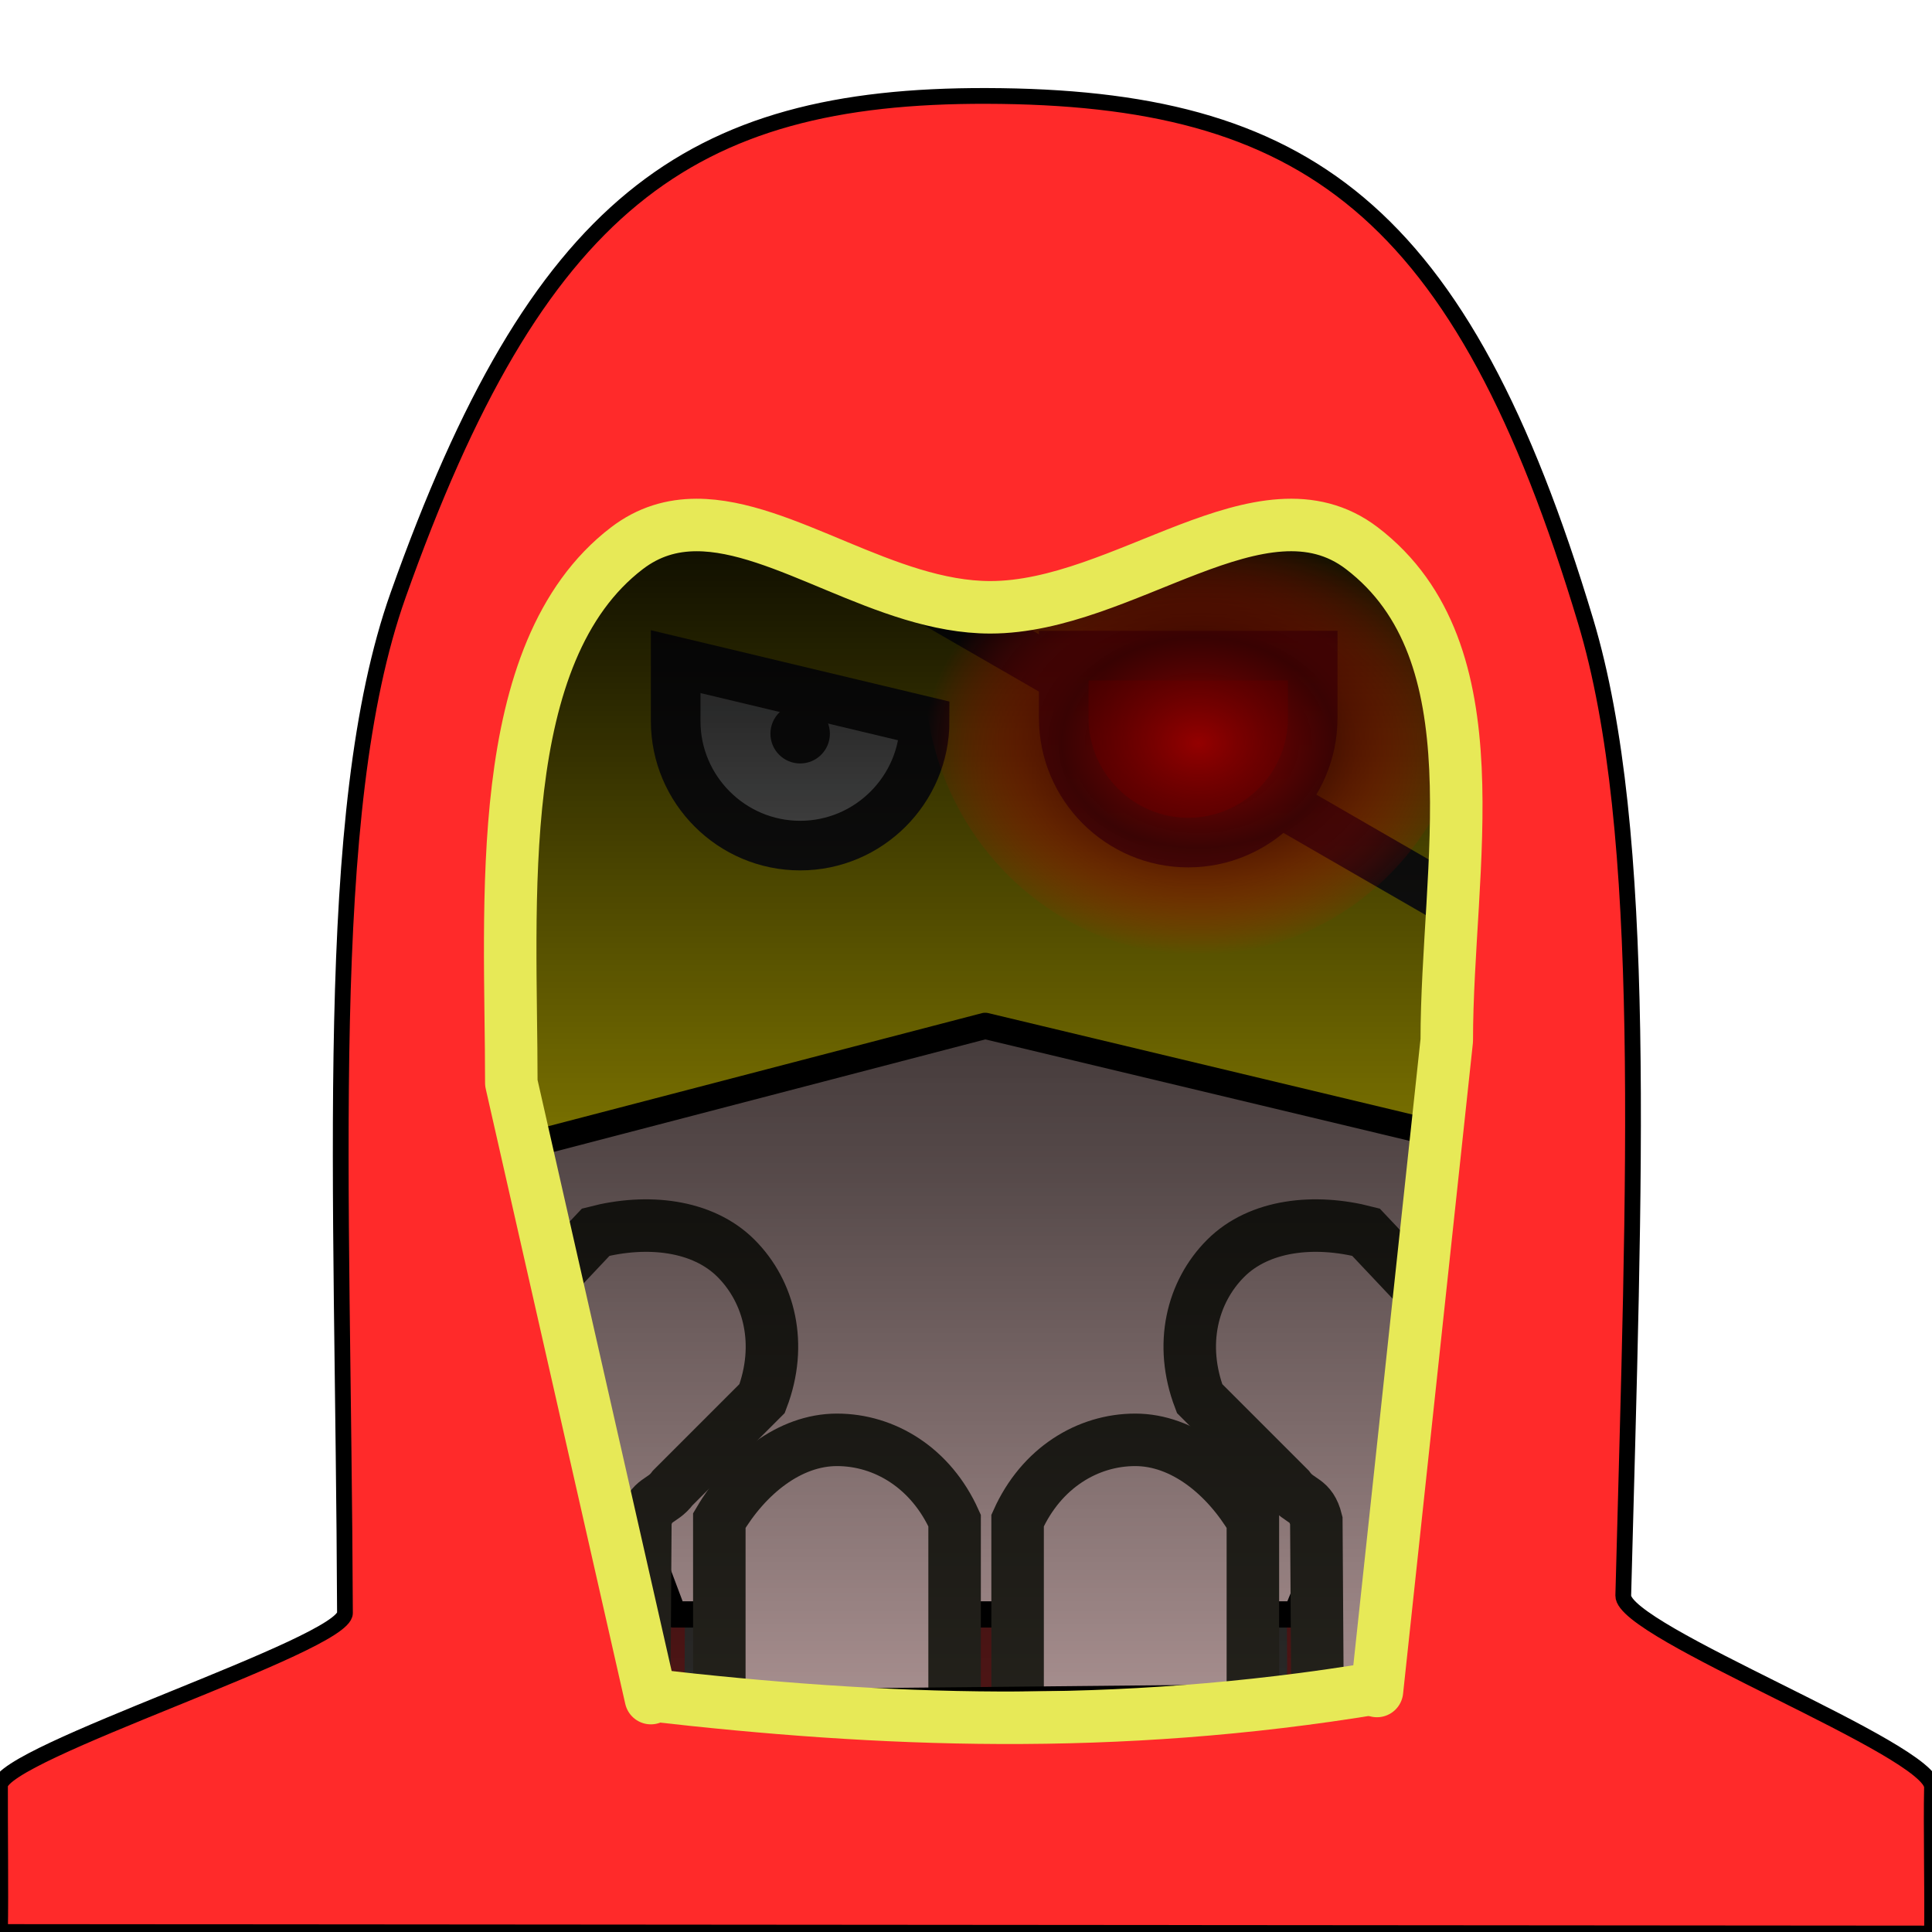
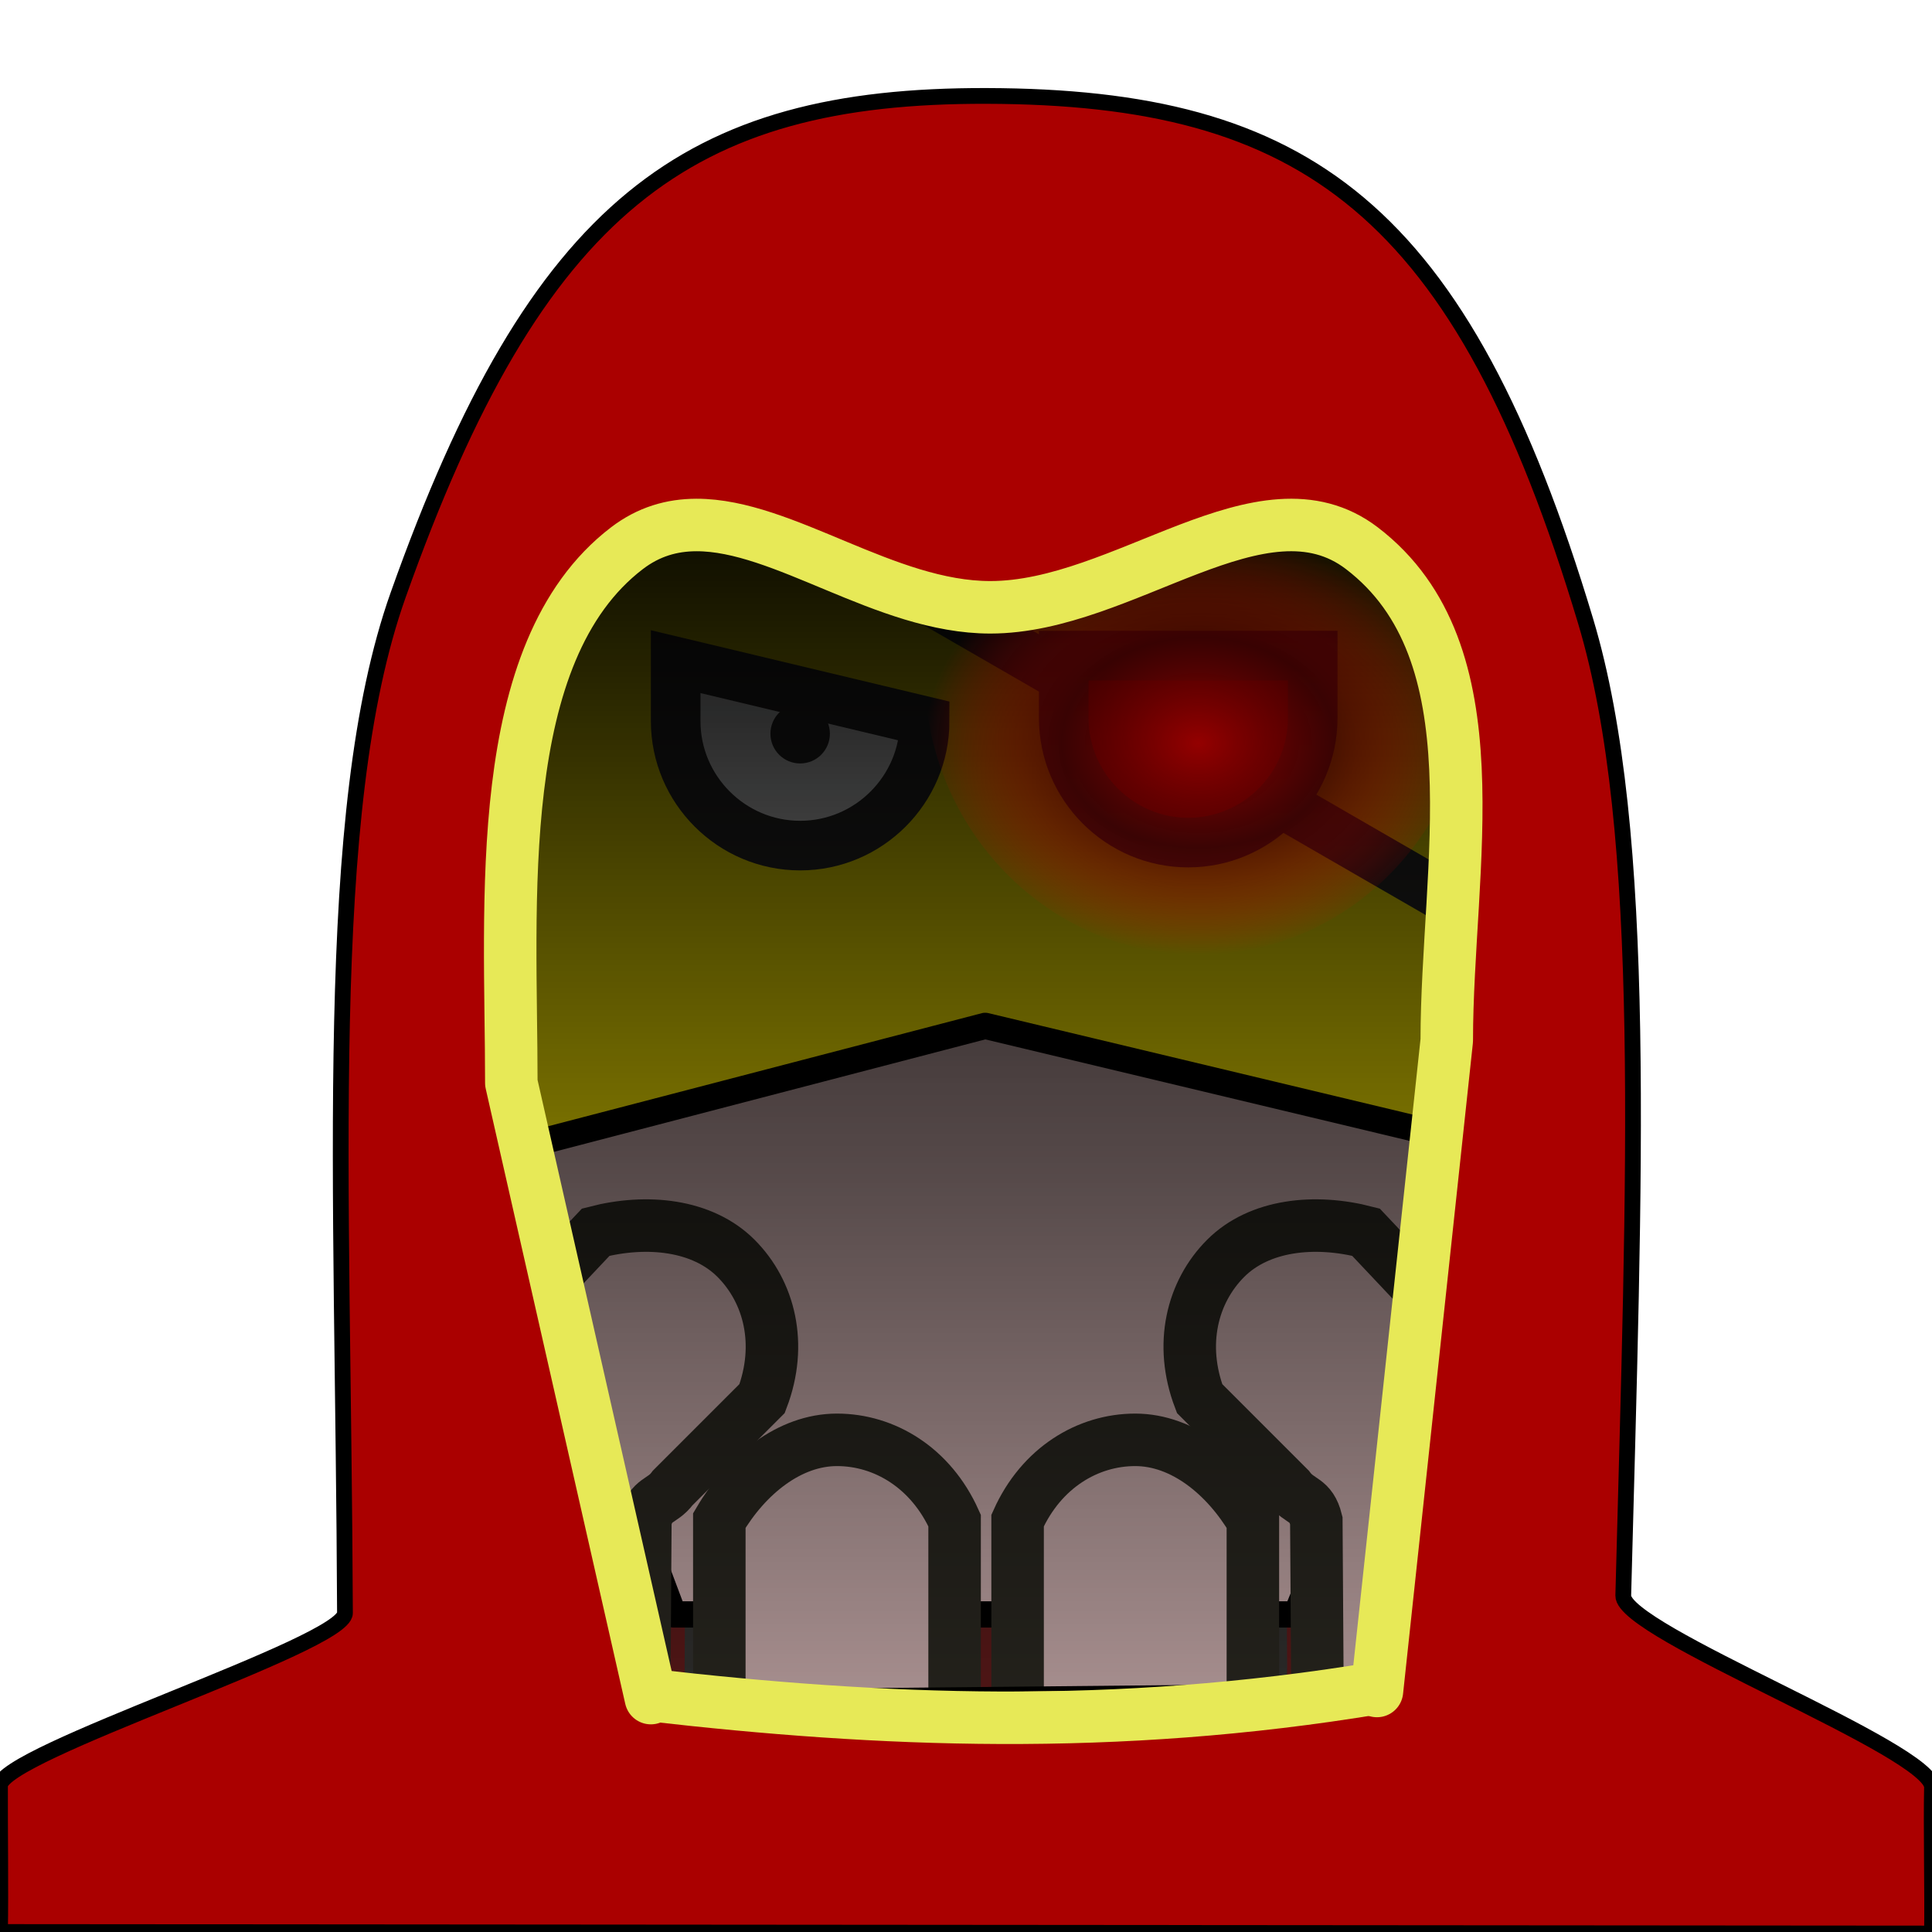
<svg xmlns="http://www.w3.org/2000/svg" xmlns:xlink="http://www.w3.org/1999/xlink" xml:space="preserve" width="368" height="368" version="1.1" style="clip-rule:evenodd;fill-rule:evenodd;image-rendering:optimizeQuality;shape-rendering:geometricPrecision;text-rendering:geometricPrecision" viewBox="0 0 3833.463 3833.366" id="svg2">
  <defs id="defs4">
    <linearGradient id="linearGradient4577">
      <stop style="stop-color:#940000;stop-opacity:1" offset="0" id="stop4573" />
      <stop id="stop4581" offset="0.5" style="stop-color:#570000;stop-opacity:0.624" />
      <stop style="stop-color:#ff0000;stop-opacity:0;" offset="1" id="stop4575" />
    </linearGradient>
    <linearGradient id="linearGradient4572">
      <stop style="stop-color:#000000;stop-opacity:1;" offset="0" id="stop4568" />
      <stop id="stop4535" offset="0.564" style="stop-color:#000000;stop-opacity:0.498;" />
      <stop style="stop-color:#000000;stop-opacity:0;" offset="1" id="stop4570" />
    </linearGradient>
    <style type="text/css" id="style6">
    .str0 {stroke:#2B2A29;stroke-width:98.425}
    .fil3 {fill:none}
    .fil2 {fill:#2B2A29}
    .fil0 {fill:#FEFEFE}
    .fil1 {fill:#FFED00}
   </style>
    <linearGradient xlink:href="#linearGradient4572" id="linearGradient4574" x1="589.818" y1="1794.455" x2="3132.081" y2="1794.455" gradientUnits="userSpaceOnUse" gradientTransform="matrix(1,0,0,0.7494579,311.4359,-3277.541)" />
    <radialGradient xlink:href="#linearGradient4577" id="radialGradient4579" cx="4078" cy="3115.5" fx="4078" fy="3115.5" r="543.213" gradientTransform="matrix(1,0,0,0.7735693,-1700.119,-935.606)" gradientUnits="userSpaceOnUse" />
  </defs>
  <path style="display:inline;fill:#501616;fill-rule:evenodd;stroke:#000000;stroke-width:10.417px;stroke-linecap:butt;stroke-linejoin:miter;stroke-opacity:1" d="M 1243.905,979.53 C 973.5,1195.599 921.658,1662.573 921.658,2033.975 L 798.485,3470.202 H 3147.706 L 3024.534,2033.975 c 0,-359.094 -51.842,-838.377 -322.247,-1054.445 -395.395,-315.942 -1062.987,-315.942 -1458.382,0 z" id="path4492" />
  <g id="Слой_x0020_1" transform="translate(-1720.332,-1629.217)" style="display:inline">
    <path class="fil1 str0" d="m 2512,4938 v -7 -1704 c 0,-643 522,-1165 1165,-1165 643,0 1165,522 1165,1165 v 1704 c 0,2 0,5 0,7 0,139 -105,252 -235,252 -130,0 -235,-113 -235,-252 0,-2 0,-4 0,-7 l -6,-911 c -52,25 -100,55 -146,90 l 5,820 c 0,2 0,5 0,7 0,139 -105,252 -235,252 -130,0 -235,-113 -235,-252 0,-2 0,-4 0,-7 l -2,-698 c -27,0 -52,1 -76,1 -26,0 -52,-1 -79,-1 v 698 c 0,2 0,5 0,7 0,139 -105,252 -235,252 -130,0 -235,-113 -235,-252 0,-3 0,-5 0,-7 l 5,-820 c -46,-35 -94,-65 -146,-90 l -6,911 c 0,2 0,5 0,7 0,139 -105,252 -235,252 -130,0 -235,-113 -235,-252 z m 0,0 v -8 c 0,2 0,5 0,8 z" id="path16" style="display:inline;fill:#ffed00;stroke:#2b2a29;stroke-width:98.425" />
    <g id="g4533">
      <path style="fill:#ff0000;stroke:#2b2a29;stroke-width:98.425" id="path18" d="m 4325,3054 c 0,0 0,0 0,0 0,136 -111,247 -247,247 -136,0 -247,-111 -247,-247 v -124 h 494 z" class="fil2 str0" />
      <line style="fill:none;stroke:#2b2a29;stroke-width:98.425" id="line22" y2="3557" x2="4842" y1="3221" x1="4260" class="fil3 str0" />
      <line style="fill:none;stroke:#2b2a29;stroke-width:98.425" id="line20" y2="2407" x2="2850" y1="2973" x1="3831" class="fil3 str0" />
    </g>
  </g>
  <g id="g4527" transform="translate(41.66808,377.9304)">
    <path class="fil4" d="m 1793,1052.853 c 0,136 -111,247 -247,247 -136,0 -247,-111 -247,-247 v -118 z" id="path27" style="clip-rule:evenodd;fill:#ebecec;fill-rule:evenodd;stroke-width:1;image-rendering:optimizeQuality;shape-rendering:geometricPrecision;text-rendering:geometricPrecision" />
    <path class="fil0 str0" d="m 1793,1052.853 c 0,136 -111,247 -247,247 -136,0 -247,-111 -247,-247 v -118 z" id="path41" style="clip-rule:evenodd;fill:none;fill-rule:evenodd;stroke:#2b2a29;stroke-width:98.425;image-rendering:optimizeQuality;shape-rendering:geometricPrecision;text-rendering:geometricPrecision" />
    <circle class="fil1" cx="1546" cy="1077.853" r="59" id="circle45" style="clip-rule:evenodd;fill:#2b2a29;fill-rule:evenodd;stroke-width:1;image-rendering:optimizeQuality;shape-rendering:geometricPrecision;text-rendering:geometricPrecision" />
  </g>
  <path style="fill:#ac9393;fill-opacity:1;fill-rule:evenodd;stroke:#000000;stroke-width:52.085;stroke-linecap:round;stroke-linejoin:round;stroke-miterlimit:4;stroke-dasharray:none;stroke-dashoffset:0;stroke-opacity:1" d="m 991.584,2286.613 963.176,-251.154 998.84,238.837 -381.834,929.019 H 1336.466 Z" id="rect4624" />
  <g id="g4522" transform="translate(41.66808,377.9304)">
    <path id="path4711" d="m 2668.639,2066.894 c -101.468,-26.273 -211.557,-14.892 -278.275,51.826 -66.718,66.718 -92.614,171.001 -51.826,278.275 l 177.365,177.365 c 21.17,28.751 43.357,20.551 54.272,64.699 l 3.296,501.665 h 469.152 v -501.665 c -8.874,-169.598 -11.941,-172.262 -100.653,-282.344 z" style="display:inline;fill:#ac9393;fill-opacity:1;fill-rule:evenodd;stroke:#24221c;stroke-width:104.17;stroke-linecap:butt;stroke-linejoin:miter;stroke-miterlimit:4;stroke-dasharray:none;stroke-dashoffset:0;stroke-opacity:1" />
    <path style="fill:#ac9393;fill-opacity:1;fill-rule:evenodd;stroke:#24221c;stroke-width:104.17;stroke-linecap:butt;stroke-linejoin:miter;stroke-miterlimit:4;stroke-dasharray:none;stroke-dashoffset:0;stroke-opacity:1" d="m 2444.276,2639.059 c -53.171,-90.326 -139.063,-160.124 -233.417,-160.124 -94.353,0 -186.404,55.428 -233.416,160.124 v 501.665 h 466.833 z" id="path4709" />
    <path id="rect4700" d="m 1385.606,2639.059 c 53.171,-90.326 139.063,-160.124 233.417,-160.124 94.353,0 186.404,55.428 233.416,160.124 v 501.665 H 1385.606 Z" style="fill:#ac9393;fill-opacity:1;fill-rule:evenodd;stroke:#24221c;stroke-width:104.17;stroke-linecap:butt;stroke-linejoin:miter;stroke-miterlimit:4;stroke-dasharray:none;stroke-dashoffset:0;stroke-opacity:1" />
    <path style="fill:#ac9393;fill-opacity:1;fill-rule:evenodd;stroke:#24221c;stroke-width:104.17;stroke-linecap:butt;stroke-linejoin:miter;stroke-miterlimit:4;stroke-dasharray:none;stroke-dashoffset:0;stroke-opacity:1" d="m 1140.409,2066.894 c 101.468,-26.273 211.557,-14.892 278.275,51.826 66.718,66.718 92.614,171.001 51.826,278.275 L 1293.144,2574.36 c -21.17,28.751 -43.357,20.551 -54.272,64.699 l -3.296,501.665 H 766.424 v -501.665 c 8.874,-169.598 11.941,-172.262 100.653,-282.344 z" id="path4705" />
  </g>
  <rect style="display:inline;fill:url(#linearGradient4574);fill-opacity:1;fill-rule:evenodd;stroke:#000000;stroke-width:52.085;stroke-linecap:round;stroke-linejoin:round;stroke-miterlimit:4;stroke-dasharray:none;stroke-dashoffset:0;stroke-opacity:1" id="rect4548" width="2490.178" height="1945.319" x="927.297" y="-2905.332" transform="rotate(90)" />
  <path class="fil2 str0" d="m 2921.093,1335.133 c 0,0 0,0 0,0 0,308.08 -244.116,559.528 -543.213,559.528 -299.097,0 -543.213,-251.448 -543.213,-559.528 v -280.897 h 1086.425 z" id="path4541" style="fill:url(#radialGradient4579);fill-opacity:1;stroke:none;stroke-width:98.425" />
-   <path id="path4722" d="M 1957.538,190.296 C 1366.115,188.712 1065.389,404.496 789.858,1180.941 637.172,1611.211 681.059,2333.822 684.472,3200.567 684.72,3263.691 0.272,3478.549 0,3543.144 c -0.338,80.114 1.455,208.09 0,290.27 l 3833.463,3.019 c 1.266,-79.308 -1.734,-213.007 0,-290.157 1.676,-74.568 -614.489,-307.941 -612.593,-380.336 21.777,-831.774 50.977,-1515.076 -74.627,-1933.318 C 2899.61,411.374 2589.321,191.987 1957.538,190.296 Z m 7.337,1014.651 c 265.747,0 539.705,-268.29 737.403,-117.175 270.405,206.69 168.387,633.226 168.387,976.735 l -138.498,1290.69 -1440.711,14.103 -276.894,-1220.6 c 0,-355.281 -41.051,-854.237 229.354,-1060.927 197.697,-151.114 455.213,117.175 720.96,117.175 z" style="display:inline;fill:#ff2a2a;fill-rule:evenodd;stroke:#000000;stroke-width:31.251;stroke-linecap:butt;stroke-linejoin:miter;stroke-miterlimit:4;stroke-dasharray:none;stroke-opacity:1" />
+   <path id="path4722" d="M 1957.538,190.296 C 1366.115,188.712 1065.389,404.496 789.858,1180.941 637.172,1611.211 681.059,2333.822 684.472,3200.567 684.72,3263.691 0.272,3478.549 0,3543.144 c -0.338,80.114 1.455,208.09 0,290.27 l 3833.463,3.019 c 1.266,-79.308 -1.734,-213.007 0,-290.157 1.676,-74.568 -614.489,-307.941 -612.593,-380.336 21.777,-831.774 50.977,-1515.076 -74.627,-1933.318 C 2899.61,411.374 2589.321,191.987 1957.538,190.296 Z m 7.337,1014.651 c 265.747,0 539.705,-268.29 737.403,-117.175 270.405,206.69 168.387,633.226 168.387,976.735 l -138.498,1290.69 -1440.711,14.103 -276.894,-1220.6 c 0,-355.281 -41.051,-854.237 229.354,-1060.927 197.697,-151.114 455.213,117.175 720.96,117.175 z" style="display:inline;fill:#aa0000;fill-rule:evenodd;stroke:#000000;stroke-width:31.251;stroke-linecap:butt;stroke-linejoin:miter;stroke-miterlimit:4;stroke-dasharray:none;stroke-opacity:1" />
  <path style="fill:#ffdd55;fill-opacity:1;fill-rule:evenodd;stroke:#e7e957;stroke-width:104.17;stroke-linecap:butt;stroke-linejoin:miter;stroke-miterlimit:4;stroke-dasharray:none;stroke-opacity:1" d="m 1291.455,3363.493 c 451.95,51.873 919.578,72.389 1440.711,-14.103" id="path4537" />
  <path style="display:inline;fill:none;fill-opacity:1;fill-rule:evenodd;stroke:#e7e957;stroke-width:104.17;stroke-linecap:round;stroke-linejoin:round;stroke-miterlimit:4;stroke-dasharray:none;stroke-dashoffset:0;stroke-opacity:1" d="M 2732.166,3355.196 2870.664,2064.506 c 0,-343.508 102.022,-770.051 -168.384,-976.741 -197.697,-151.114 -471.664,117.191 -737.411,117.191 -207.615,0 -410.202,-163.751 -583.17,-163.335 -48.431,0.117 -94.535,13.088 -137.781,46.144 -270.405,206.69 -229.357,705.653 -229.357,1060.934 l 276.894,1220.6" id="rect4646" />
</svg>
